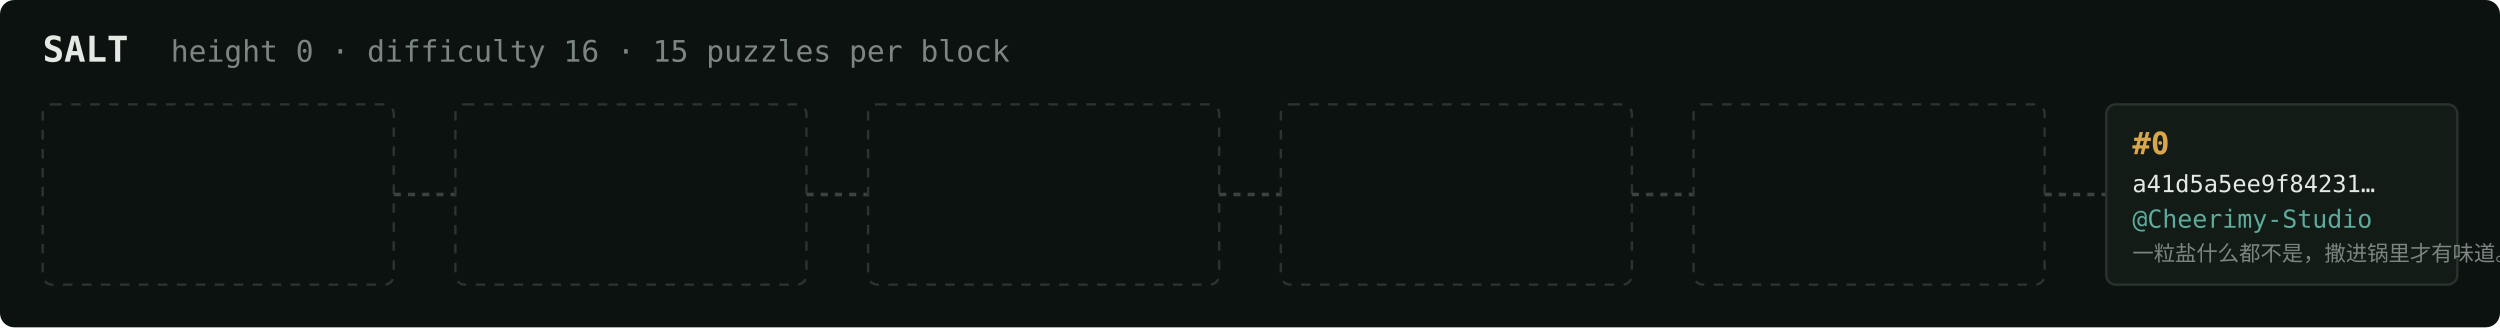
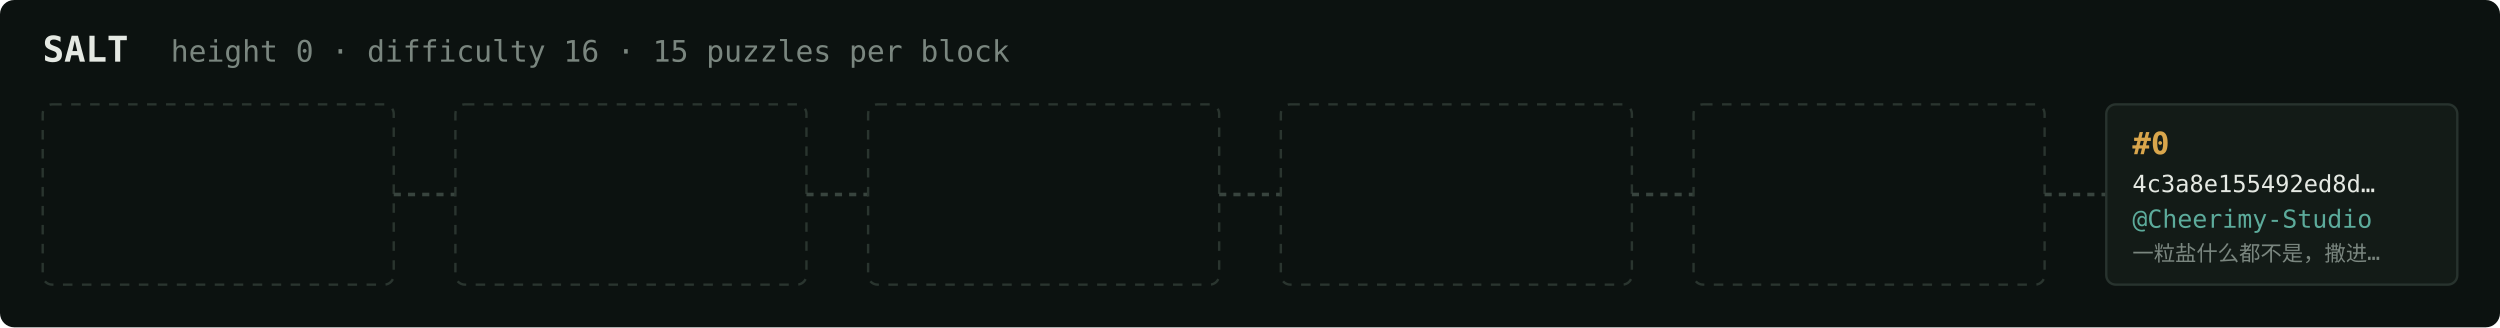
<svg xmlns="http://www.w3.org/2000/svg" width="1054" height="138" viewBox="0 0 1054 138" font-family="ui-monospace,SFMono-Regular,Menlo,monospace">
  <rect fill="#0c1210" width="1054" height="138" rx="6" />
  <text x="18" y="26" fill="#e5e9e3" font-size="15" font-weight="700">SALT</text>
  <text x="72" y="26" fill="#7a867f" font-size="12.5">height 0 · difficulty 16 · 15 puzzles per block</text>
  <rect x="18" y="44" width="148" height="76" rx="4" fill="none" stroke="#2a352f" stroke-width="1" stroke-dasharray="4 4" />
  <line x1="166" y1="82.0" x2="192" y2="82.0" stroke="#38443e" stroke-width="1.5" stroke-dasharray="3 3" />
  <rect x="192" y="44" width="148" height="76" rx="4" fill="none" stroke="#2a352f" stroke-width="1" stroke-dasharray="4 4" />
  <line x1="340" y1="82.0" x2="366" y2="82.0" stroke="#38443e" stroke-width="1.5" stroke-dasharray="3 3" />
  <rect x="366" y="44" width="148" height="76" rx="4" fill="none" stroke="#2a352f" stroke-width="1" stroke-dasharray="4 4" />
  <line x1="514" y1="82.0" x2="540" y2="82.0" stroke="#38443e" stroke-width="1.5" stroke-dasharray="3 3" />
  <rect x="540" y="44" width="148" height="76" rx="4" fill="none" stroke="#2a352f" stroke-width="1" stroke-dasharray="4 4" />
  <line x1="688" y1="82.0" x2="714" y2="82.0" stroke="#38443e" stroke-width="1.5" stroke-dasharray="3 3" />
  <rect x="714" y="44" width="148" height="76" rx="4" fill="none" stroke="#2a352f" stroke-width="1" stroke-dasharray="4 4" />
  <line x1="862" y1="82.0" x2="888" y2="82.0" stroke="#38443e" stroke-width="1.5" stroke-dasharray="3 3" />
  <rect x="888" y="44" width="148" height="76" rx="4" fill="#131b17" stroke="#28332e" stroke-width="1" />
  <text x="899" y="65" fill="#d9a64c" font-size="13" font-weight="700">#0</text>
-   <text x="899" y="81" fill="#e5e9e3" font-size="10">a41d5a5ee9f84231…</text>
+   <text x="899" y="81" fill="#e5e9e3" font-size="10">4c3a8e155492ed8d…</text>
  <text x="899" y="96" fill="#5cab9b" font-size="10.5">@Cheerimy-Studio</text>
-   <text x="899" y="110" fill="#7a867f" font-size="9">一粒盐什么都不是，撒进锅里才有味道。</text>
+   <text x="899" y="110" fill="#7a867f" font-size="9">一粒盐什么都不是，撒进…</text>
</svg>
